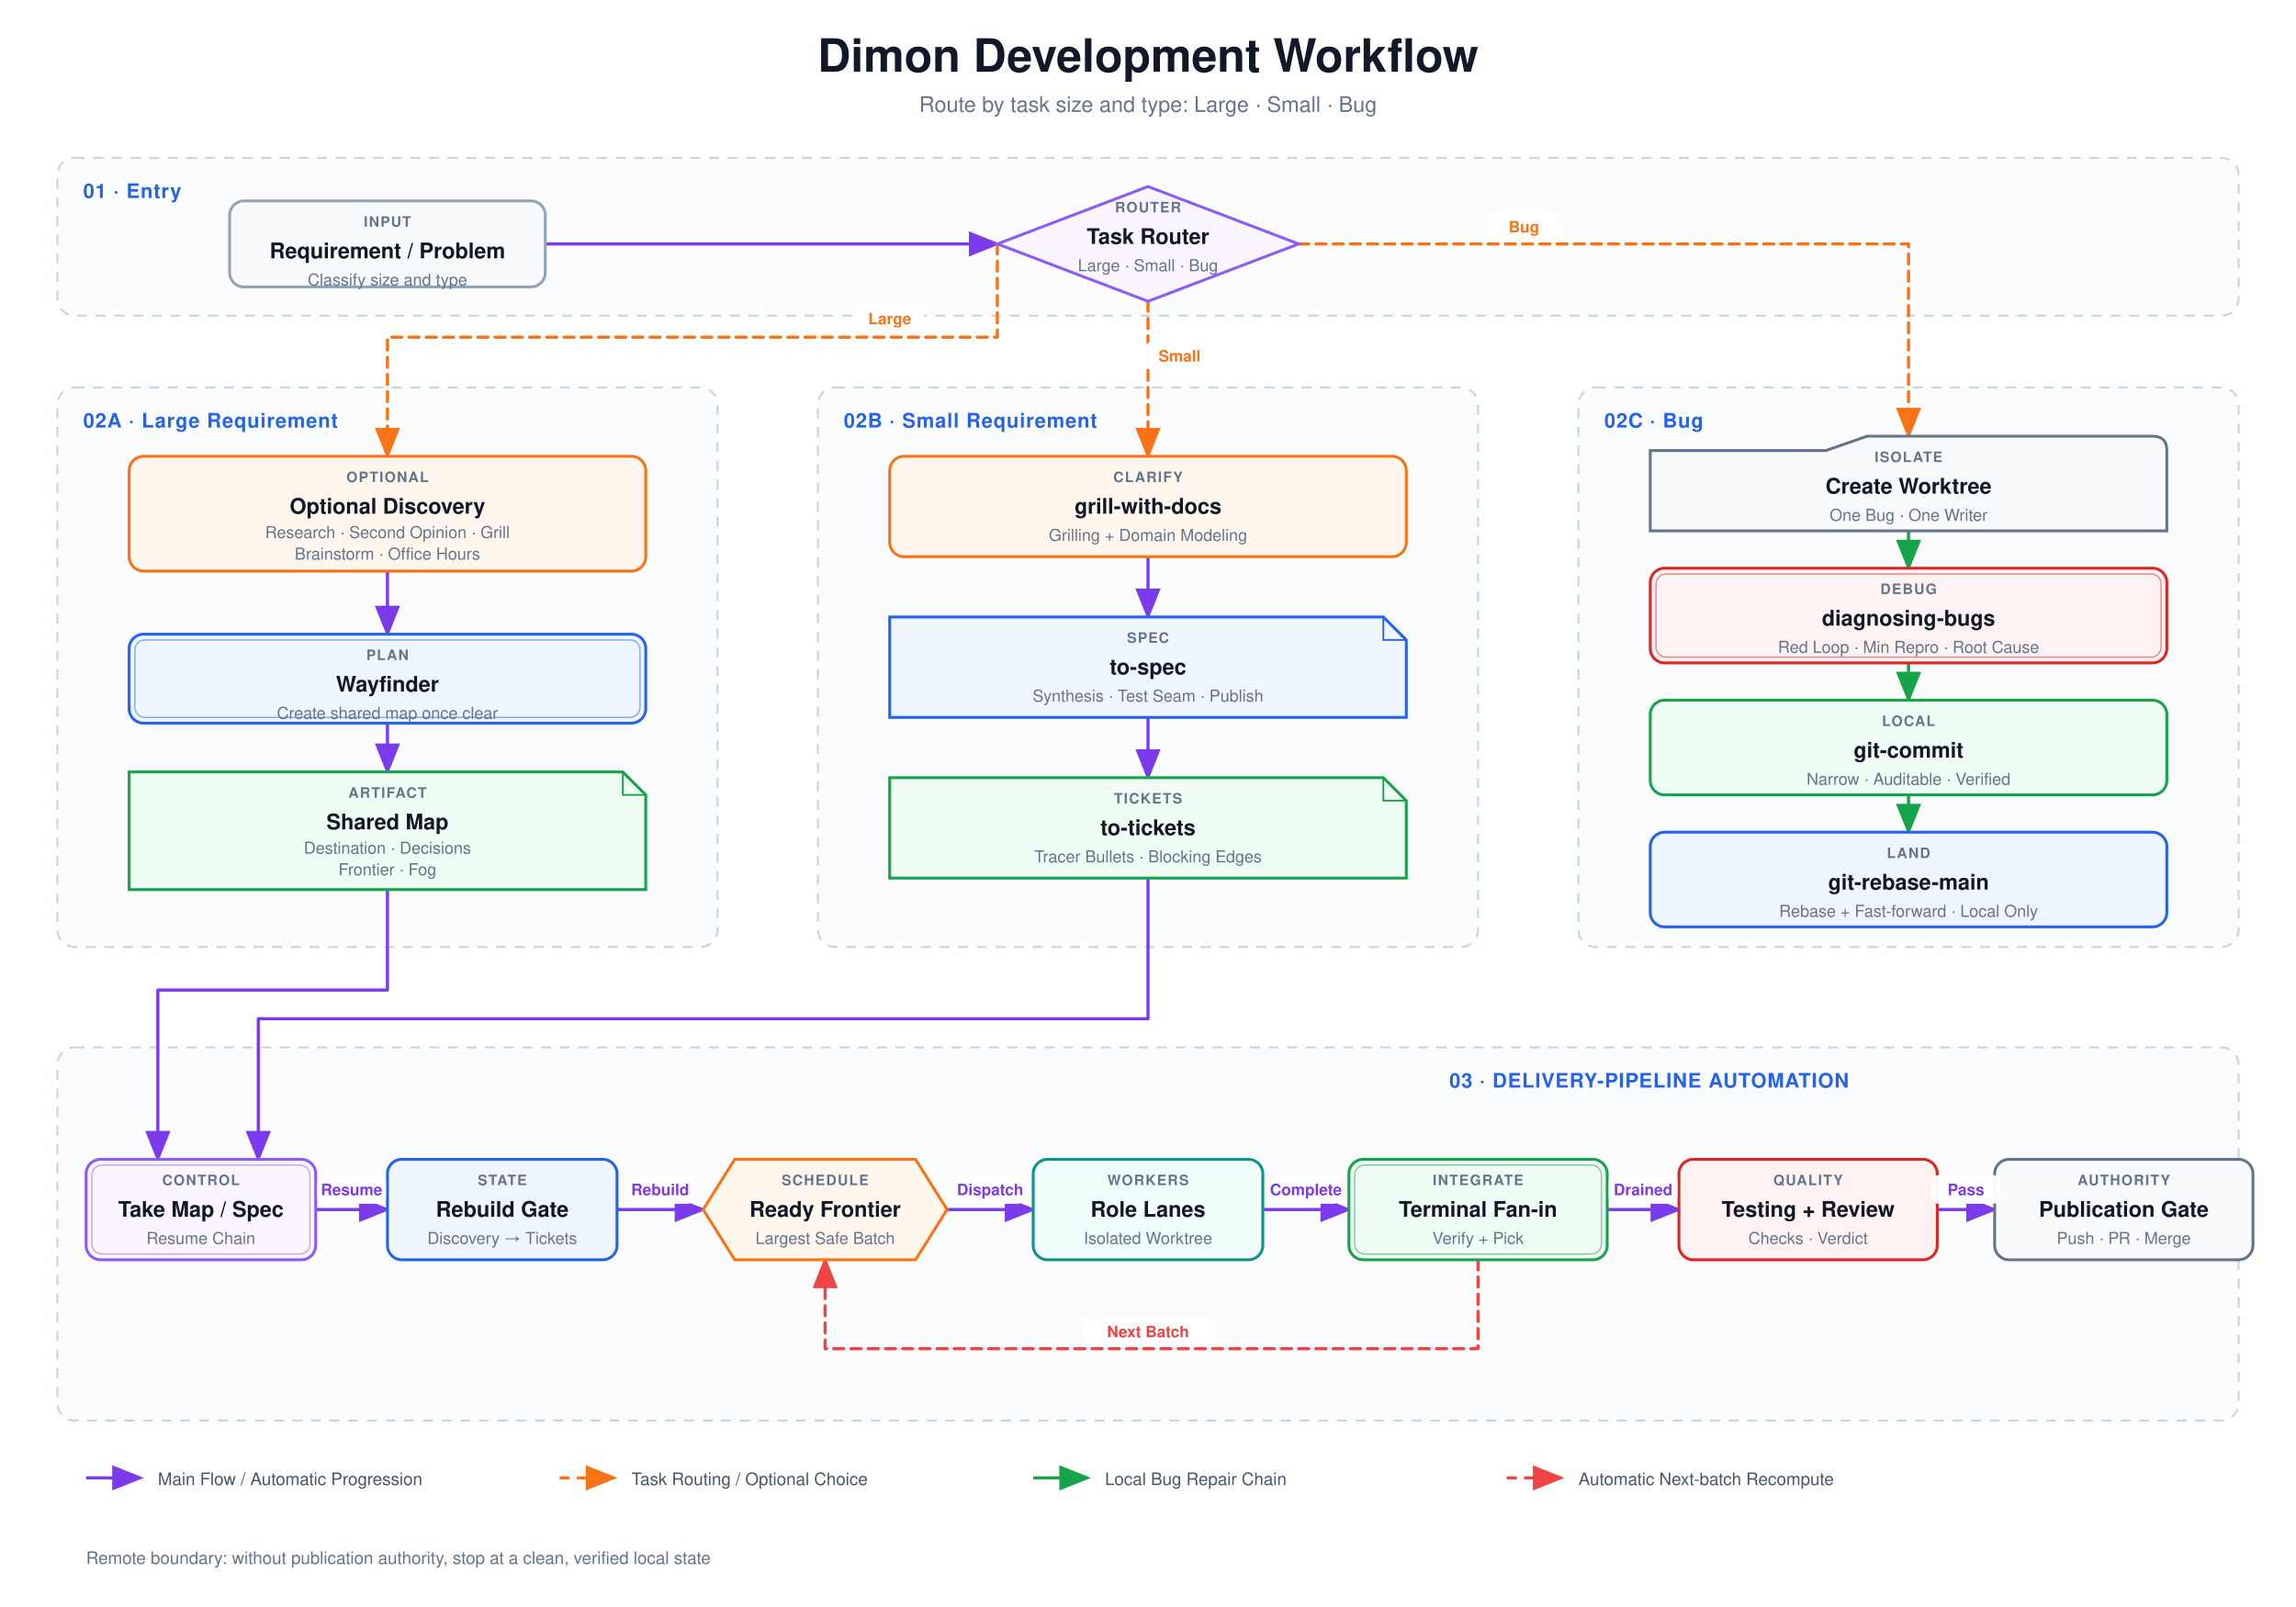
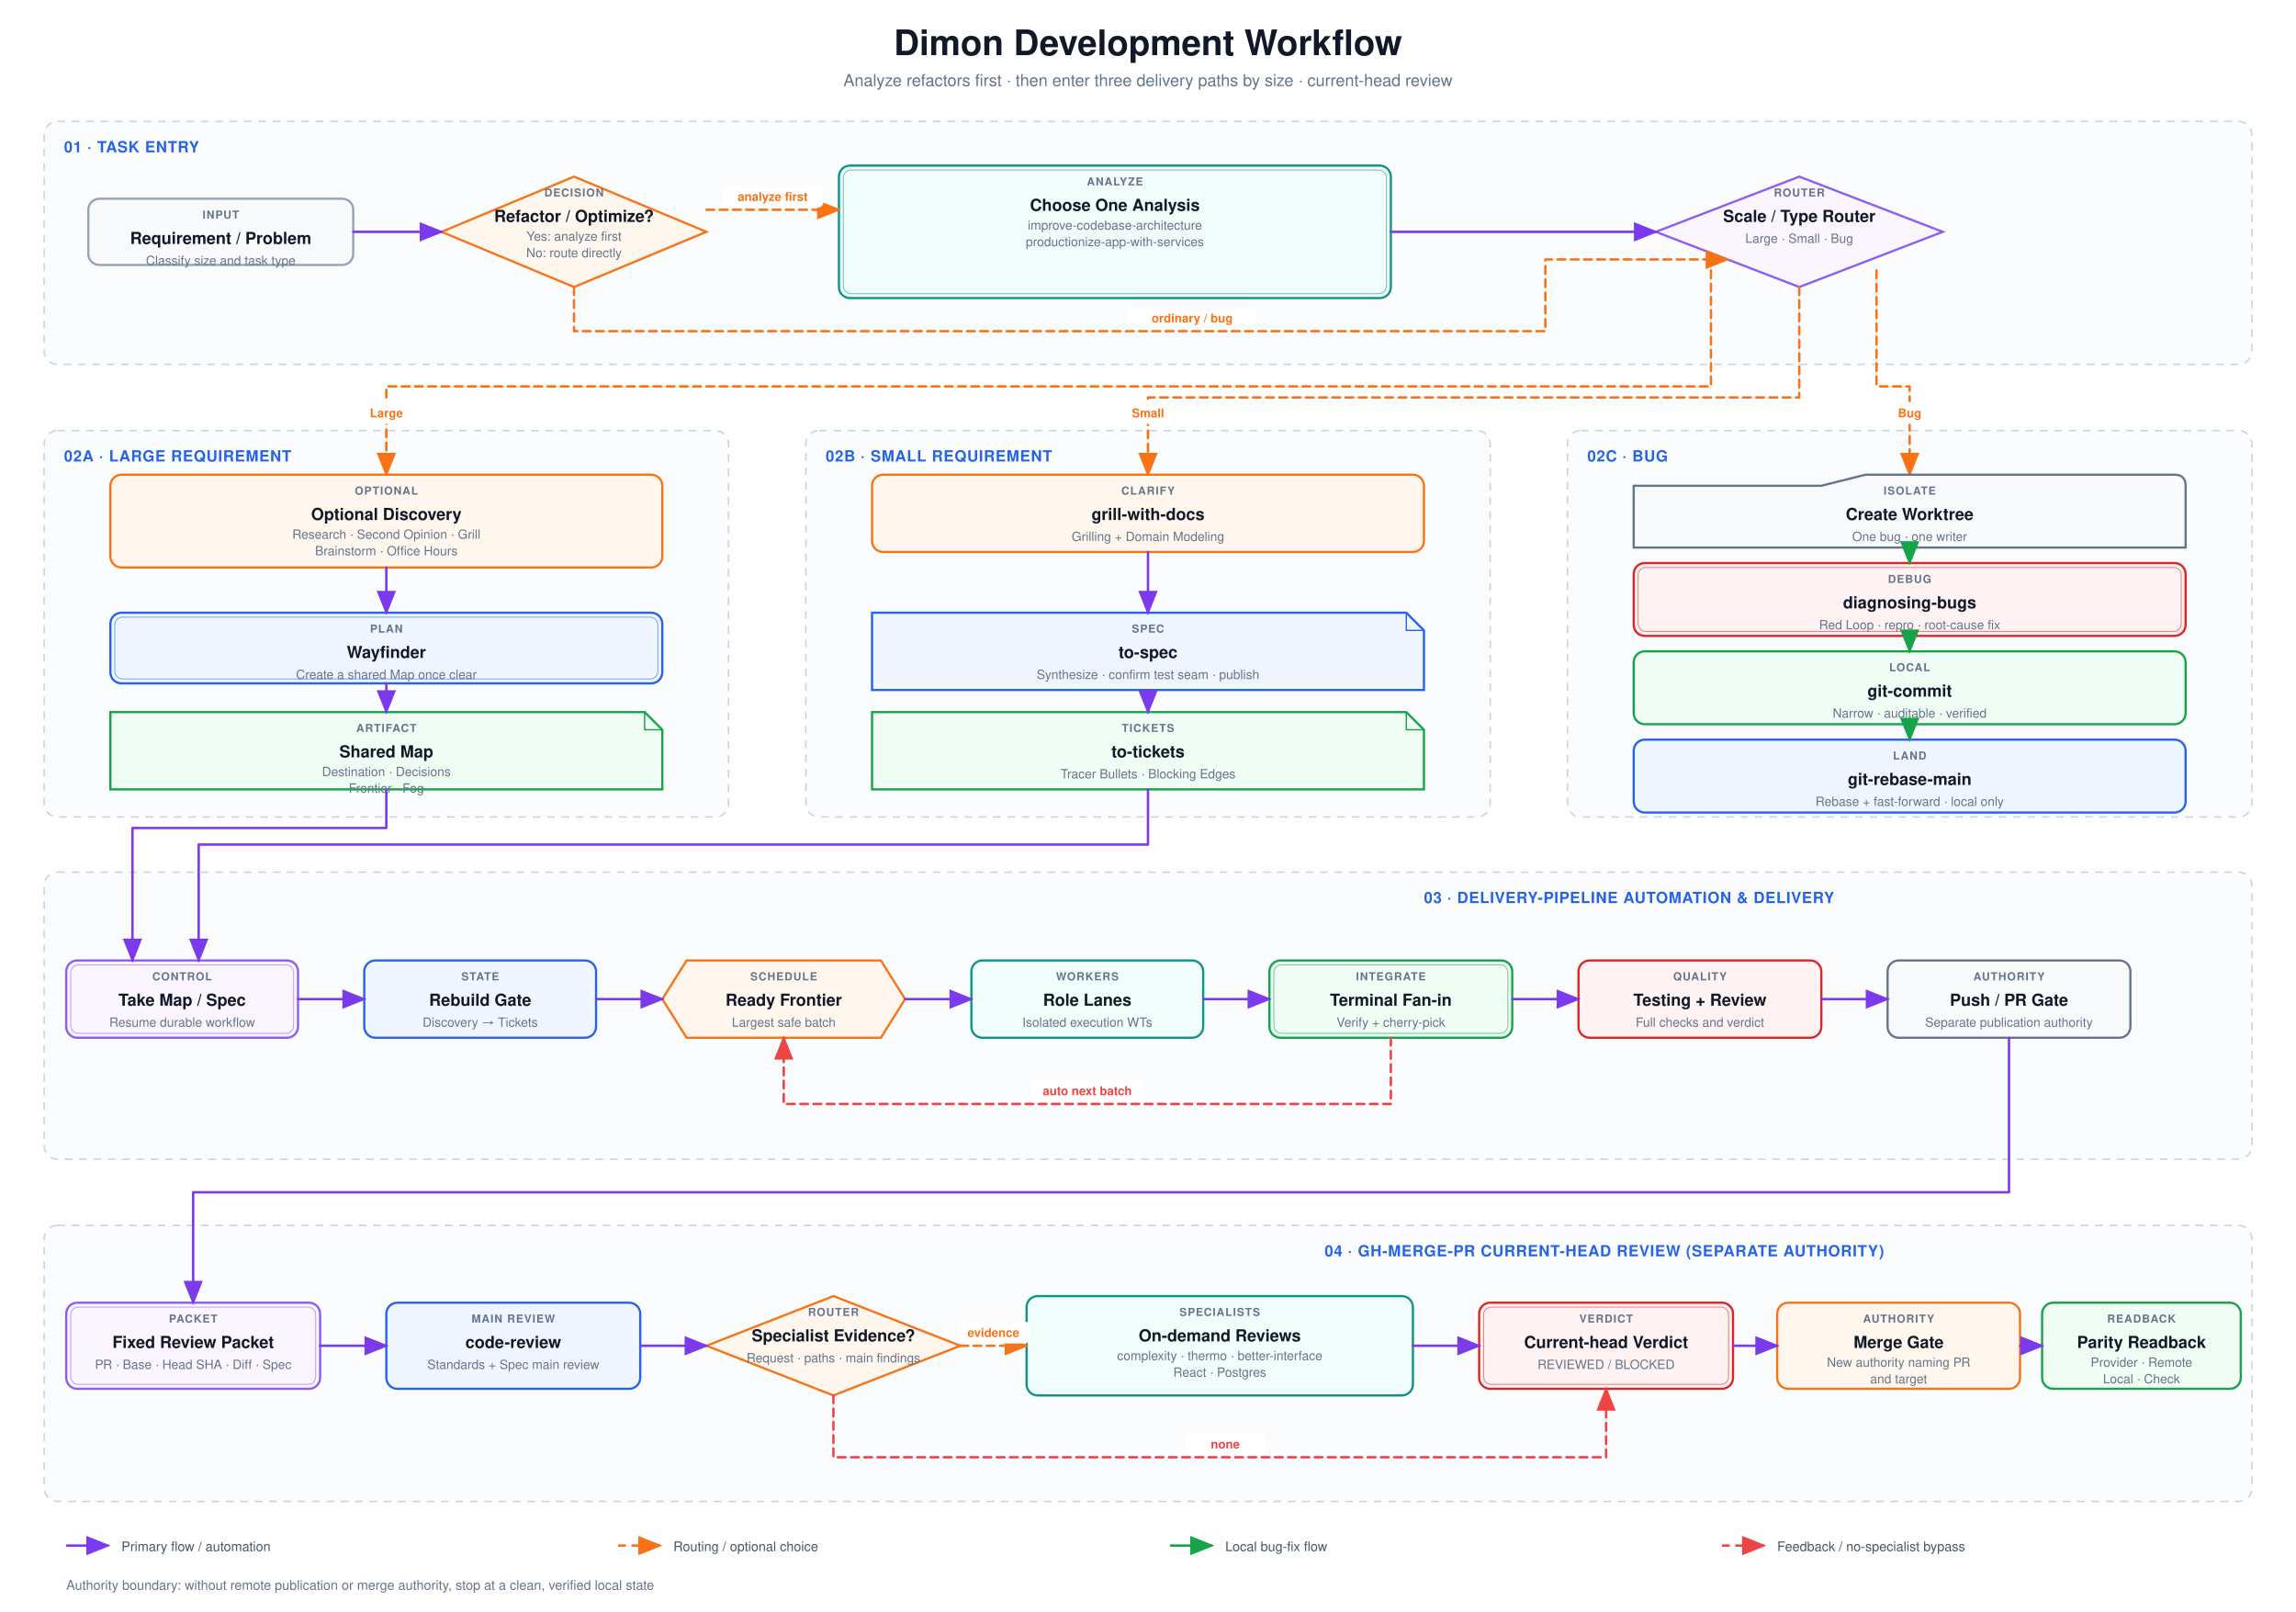
- <svg xmlns="http://www.w3.org/2000/svg" viewBox="0 0 1600 1120" width="1600" height="1120">
+ <svg xmlns="http://www.w3.org/2000/svg" viewBox="0 0 2080 1460" width="2080" height="1460">
  <style>
text { font-family: 'Helvetica Neue', Helvetica, Arial, 'PingFang SC', 'Microsoft YaHei', sans-serif; }
.title { fill:#111827; font-size:32px; font-weight:700; }
.subtitle { fill:#64748b; font-size:15px; }
.section { fill:#2563eb; font-size:14px; font-weight:700; letter-spacing:0.04em; }
.type { fill:#64748b; font-size:10px; font-weight:700; letter-spacing:0.08em; }
.node-title { fill:#111827; font-size:15px; font-weight:700; }
.node-sub { fill:#64748b; font-size:11.5px; }
.edge-label { font-size:11px; font-weight:600; }
.legend { fill:#475569; font-size:12px; }
.footer { fill:#64748b; font-size:12px; }
</style>
  <defs>
    <marker id="arrow-control" markerWidth="10" markerHeight="8" refX="9" refY="4" orient="auto">
      <polygon points="0 0, 10 4, 0 8" fill="#7c3aed" />
    </marker>
    <marker id="arrow-choice" markerWidth="10" markerHeight="8" refX="9" refY="4" orient="auto">
      <polygon points="0 0, 10 4, 0 8" fill="#f97316" />
    </marker>
    <marker id="arrow-bug" markerWidth="10" markerHeight="8" refX="9" refY="4" orient="auto">
      <polygon points="0 0, 10 4, 0 8" fill="#16a34a" />
    </marker>
    <marker id="arrow-feedback" markerWidth="10" markerHeight="8" refX="9" refY="4" orient="auto">
      <polygon points="0 0, 10 4, 0 8" fill="#ef4444" />
    </marker>
  </defs>
-   <rect data-graph-role="background" width="1600" height="1120" fill="#ffffff" />
-   <text x="800" y="50" text-anchor="middle" class="title">Dimon Development Workflow</text>
-   <text x="800" y="78" text-anchor="middle" class="subtitle">Route by task size and type: Large · Small · Bug</text>
-   <g data-graph-role="container">
-     <rect data-graph-role="container" x="40" y="110" width="1520" height="110" rx="12" fill="#f8fafc" fill-opacity="0.58" stroke="#cbd5e1" stroke-width="1.4" stroke-dasharray="7 6" />
-     <text x="58" y="138" class="section">01 · Entry</text>
-   </g>
-   <g data-graph-role="container">
-     <rect data-graph-role="container" x="40" y="270" width="460" height="390" rx="12" fill="#f8fafc" fill-opacity="0.58" stroke="#cbd5e1" stroke-width="1.4" stroke-dasharray="7 6" />
-     <text x="58" y="298" class="section">02A · Large Requirement</text>
-   </g>
-   <g data-graph-role="container">
-     <rect data-graph-role="container" x="570" y="270" width="460" height="390" rx="12" fill="#f8fafc" fill-opacity="0.58" stroke="#cbd5e1" stroke-width="1.4" stroke-dasharray="7 6" />
-     <text x="588" y="298" class="section">02B · Small Requirement</text>
-   </g>
-   <g data-graph-role="container">
-     <rect data-graph-role="container" x="1100" y="270" width="460" height="390" rx="12" fill="#f8fafc" fill-opacity="0.58" stroke="#cbd5e1" stroke-width="1.4" stroke-dasharray="7 6" />
-     <text x="1118" y="298" class="section">02C · Bug</text>
-   </g>
-   <g data-graph-role="container">
-     <rect data-graph-role="container" x="40" y="730" width="1520" height="260" rx="12" fill="#f8fafc" fill-opacity="0.58" stroke="#cbd5e1" stroke-width="1.4" stroke-dasharray="7 6" />
-     <text x="1010" y="758" class="section">03 · DELIVERY-PIPELINE AUTOMATION</text>
-   </g>
-   <path id="start" data-graph-role="edge" data-source="request" data-target="route" d="M380 170 H695" fill="none" stroke="#7c3aed" stroke-width="2.2" stroke-linejoin="round" stroke-linecap="round" marker-end="url(#arrow-control)" />
-   <path id="route-large" data-graph-role="edge" data-source="route" data-target="large-clarify" d="M695 170 V235 H270 V318" fill="none" stroke="#f97316" stroke-width="2.2" stroke-linejoin="round" stroke-linecap="round" marker-end="url(#arrow-choice)" stroke-dasharray="7 5" />
-   <path id="route-small" data-graph-role="edge" data-source="route" data-target="small-grill" d="M800 210 V318" fill="none" stroke="#f97316" stroke-width="2.2" stroke-linejoin="round" stroke-linecap="round" marker-end="url(#arrow-choice)" stroke-dasharray="7 5" />
-   <path id="route-bug" data-graph-role="edge" data-source="route" data-target="bug-worktree" d="M905 170 H1330 V304" fill="none" stroke="#f97316" stroke-width="2.2" stroke-linejoin="round" stroke-linecap="round" marker-end="url(#arrow-choice)" stroke-dasharray="7 5" />
-   <path id="large-wayfinder" data-graph-role="edge" data-source="large-clarify" data-target="wayfinder" d="M270 398 V442" fill="none" stroke="#7c3aed" stroke-width="2.2" stroke-linejoin="round" stroke-linecap="round" marker-end="url(#arrow-control)" />
-   <path id="wayfinder-map" data-graph-role="edge" data-source="wayfinder" data-target="shared-map" d="M270 504 V538" fill="none" stroke="#7c3aed" stroke-width="2.2" stroke-linejoin="round" stroke-linecap="round" marker-end="url(#arrow-control)" />
-   <path id="small-spec" data-graph-role="edge" data-source="small-grill" data-target="to-spec" d="M800 388 V430" fill="none" stroke="#7c3aed" stroke-width="2.2" stroke-linejoin="round" stroke-linecap="round" marker-end="url(#arrow-control)" />
-   <path id="small-tickets" data-graph-role="edge" data-source="to-spec" data-target="to-tickets" d="M800 500 V542" fill="none" stroke="#7c3aed" stroke-width="2.2" stroke-linejoin="round" stroke-linecap="round" marker-end="url(#arrow-control)" />
-   <path id="bug-diagnose" data-graph-role="edge" data-source="bug-worktree" data-target="diagnosing-bugs" d="M1330 370 V396" fill="none" stroke="#16a34a" stroke-width="2.2" stroke-linejoin="round" stroke-linecap="round" marker-end="url(#arrow-bug)" />
-   <path id="bug-commit" data-graph-role="edge" data-source="diagnosing-bugs" data-target="git-commit" d="M1330 462 V488" fill="none" stroke="#16a34a" stroke-width="2.2" stroke-linejoin="round" stroke-linecap="round" marker-end="url(#arrow-bug)" />
-   <path id="bug-rebase" data-graph-role="edge" data-source="git-commit" data-target="git-rebase-main" d="M1330 554 V580" fill="none" stroke="#16a34a" stroke-width="2.2" stroke-linejoin="round" stroke-linecap="round" marker-end="url(#arrow-bug)" />
-   <path id="map-pipeline" data-graph-role="edge" data-source="shared-map" data-target="dp-input" d="M270 620 V690 H110 V808" fill="none" stroke="#7c3aed" stroke-width="2.2" stroke-linejoin="round" stroke-linecap="round" marker-end="url(#arrow-control)" />
-   <path id="tickets-pipeline" data-graph-role="edge" data-source="to-tickets" data-target="dp-input" d="M800 612 V710 H180 V808" fill="none" stroke="#7c3aed" stroke-width="2.2" stroke-linejoin="round" stroke-linecap="round" marker-end="url(#arrow-control)" />
-   <path id="dp-gate" data-graph-role="edge" data-source="dp-input" data-target="gate" d="M220 843 H270" fill="none" stroke="#7c3aed" stroke-width="2.2" stroke-linejoin="round" stroke-linecap="round" marker-end="url(#arrow-control)" />
-   <path id="dp-frontier" data-graph-role="edge" data-source="gate" data-target="frontier" d="M430 843 H490" fill="none" stroke="#7c3aed" stroke-width="2.2" stroke-linejoin="round" stroke-linecap="round" marker-end="url(#arrow-control)" />
-   <path id="dp-lanes" data-graph-role="edge" data-source="frontier" data-target="lanes" d="M660 843 H720" fill="none" stroke="#7c3aed" stroke-width="2.2" stroke-linejoin="round" stroke-linecap="round" marker-end="url(#arrow-control)" />
-   <path id="dp-fanin" data-graph-role="edge" data-source="lanes" data-target="fanin" d="M880 843 H940" fill="none" stroke="#7c3aed" stroke-width="2.2" stroke-linejoin="round" stroke-linecap="round" marker-end="url(#arrow-control)" />
-   <path id="dp-quality" data-graph-role="edge" data-source="fanin" data-target="quality" d="M1120 843 H1170" fill="none" stroke="#7c3aed" stroke-width="2.2" stroke-linejoin="round" stroke-linecap="round" marker-end="url(#arrow-control)" />
-   <path id="dp-remote" data-graph-role="edge" data-source="quality" data-target="remote" d="M1350 843 H1390" fill="none" stroke="#7c3aed" stroke-width="2.2" stroke-linejoin="round" stroke-linecap="round" marker-end="url(#arrow-control)" />
-   <path id="dp-loop" data-graph-role="edge" data-source="fanin" data-target="frontier" d="M1030 878 V940 H575 V878" fill="none" stroke="#ef4444" stroke-width="2.2" stroke-linejoin="round" stroke-linecap="round" marker-end="url(#arrow-feedback)" stroke-dasharray="7 5" />
+   <rect data-graph-role="background" width="2080" height="1460" fill="#ffffff" />
+   <text x="1040" y="50" text-anchor="middle" class="title">Dimon Development Workflow</text>
+   <text x="1040" y="78" text-anchor="middle" class="subtitle">Analyze refactors first · then enter three delivery paths by size · current-head review</text>
+   <g data-graph-role="container">
+     <rect data-graph-role="container" x="40" y="110" width="2000" height="220" rx="12" fill="#f8fafc" fill-opacity="0.58" stroke="#cbd5e1" stroke-width="1.4" stroke-dasharray="7 6" />
+     <text x="58" y="138" class="section">01 · TASK ENTRY</text>
+   </g>
+   <g data-graph-role="container">
+     <rect data-graph-role="container" x="40" y="390" width="620" height="350" rx="12" fill="#f8fafc" fill-opacity="0.58" stroke="#cbd5e1" stroke-width="1.4" stroke-dasharray="7 6" />
+     <text x="58" y="418" class="section">02A · LARGE REQUIREMENT</text>
+   </g>
+   <g data-graph-role="container">
+     <rect data-graph-role="container" x="730" y="390" width="620" height="350" rx="12" fill="#f8fafc" fill-opacity="0.58" stroke="#cbd5e1" stroke-width="1.4" stroke-dasharray="7 6" />
+     <text x="748" y="418" class="section">02B · SMALL REQUIREMENT</text>
+   </g>
+   <g data-graph-role="container">
+     <rect data-graph-role="container" x="1420" y="390" width="620" height="350" rx="12" fill="#f8fafc" fill-opacity="0.58" stroke="#cbd5e1" stroke-width="1.4" stroke-dasharray="7 6" />
+     <text x="1438" y="418" class="section">02C · BUG</text>
+   </g>
+   <g data-graph-role="container">
+     <rect data-graph-role="container" x="40" y="790" width="2000" height="260" rx="12" fill="#f8fafc" fill-opacity="0.58" stroke="#cbd5e1" stroke-width="1.4" stroke-dasharray="7 6" />
+     <text x="1290" y="818" class="section">03 · DELIVERY-PIPELINE AUTOMATION &amp; DELIVERY</text>
+   </g>
+   <g data-graph-role="container">
+     <rect data-graph-role="container" x="40" y="1110" width="2000" height="250" rx="12" fill="#f8fafc" fill-opacity="0.58" stroke="#cbd5e1" stroke-width="1.4" stroke-dasharray="7 6" />
+     <text x="1200" y="1138" class="section">04 · GH-MERGE-PR CURRENT-HEAD REVIEW (SEPARATE AUTHORITY)</text>
+   </g>
  <g data-graph-role="node" data-node-id="request">
-     <rect x="160" y="140" width="220" height="60" rx="10" fill="#f8fafc" stroke="#94a3b8" stroke-width="2" />
-     <text x="270.0" y="158" text-anchor="middle" class="type">INPUT</text>
-     <text x="270.0" y="180" text-anchor="middle" class="node-title">Requirement / Problem</text>
-     <text x="270.0" y="199" text-anchor="middle" class="node-sub">Classify size and type</text>
+     <rect x="80" y="180" width="240" height="60" rx="10" fill="#f8fafc" stroke="#94a3b8" stroke-width="2" />
+     <text x="200.0" y="198" text-anchor="middle" class="type">INPUT</text>
+     <text x="200.0" y="221" text-anchor="middle" class="node-title">Requirement / Problem</text>
+     <text x="200.0" y="240" text-anchor="middle" class="node-sub">Classify size and task type</text>
+   </g>
+   <g data-graph-role="node" data-node-id="kind">
+     <polygon points="520.0,160 640,210.0 520.0,260 400,210.0" fill="#fff7ed" stroke="#f97316" stroke-width="2" />
+     <text x="520.0" y="178" text-anchor="middle" class="type">DECISION</text>
+     <text x="520.0" y="201" text-anchor="middle" class="node-title">Refactor / Optimize?</text>
+     <text x="520.0" y="218" text-anchor="middle" class="node-sub">Yes: analyze first</text>
+     <text x="520.0" y="233" text-anchor="middle" class="node-sub">No: route directly</text>
+   </g>
+   <g data-graph-role="node" data-node-id="analysis">
+     <rect x="760" y="150" width="500" height="120" rx="10" fill="#f0fdfa" stroke="#0d9488" stroke-width="2" />
+     <rect x="764" y="154" width="492" height="112" rx="7" fill="none" stroke="#0d9488" stroke-width="0.9" opacity="0.55" />
+     <text x="1010.0" y="168" text-anchor="middle" class="type">ANALYZE</text>
+     <text x="1010.0" y="191" text-anchor="middle" class="node-title">Choose One Analysis</text>
+     <text x="1010.0" y="208" text-anchor="middle" class="node-sub">improve-codebase-architecture</text>
+     <text x="1010.0" y="223" text-anchor="middle" class="node-sub">productionize-app-with-services</text>
  </g>
  <g data-graph-role="node" data-node-id="route">
-     <polygon points="800.0,130 905,170.0 800.0,210 695,170.0" fill="#faf5ff" stroke="#8b5cf6" stroke-width="2" />
-     <text x="800.0" y="148" text-anchor="middle" class="type">ROUTER</text>
-     <text x="800.0" y="170" text-anchor="middle" class="node-title">Task Router</text>
-     <text x="800.0" y="189" text-anchor="middle" class="node-sub">Large · Small · Bug</text>
+     <polygon points="1630.0,160 1760,210.0 1630.0,260 1500,210.0" fill="#faf5ff" stroke="#8b5cf6" stroke-width="2" />
+     <text x="1630.0" y="178" text-anchor="middle" class="type">ROUTER</text>
+     <text x="1630.0" y="201" text-anchor="middle" class="node-title">Scale / Type Router</text>
+     <text x="1630.0" y="220" text-anchor="middle" class="node-sub">Large · Small · Bug</text>
+   </g>
+   <path id="start" data-graph-role="edge" data-source="request" data-target="kind" d="M320 210 H400" fill="none" stroke="#7c3aed" stroke-width="2.2" stroke-linejoin="round" stroke-linecap="round" marker-end="url(#arrow-control)" />
+   <path id="kind-analysis" data-graph-role="edge" data-source="kind" data-target="analysis" d="M640 190 H760" fill="none" stroke="#f97316" stroke-width="2.2" stroke-linejoin="round" stroke-linecap="round" marker-end="url(#arrow-choice)" stroke-dasharray="7 5" />
+   <path id="analysis-route" data-graph-role="edge" data-source="analysis" data-target="route" d="M1260 210 H1500" fill="none" stroke="#7c3aed" stroke-width="2.2" stroke-linejoin="round" stroke-linecap="round" marker-end="url(#arrow-control)" />
+   <path id="kind-direct" data-graph-role="edge" data-source="kind" data-target="route" d="M520 260 V300 H1400 V235 H1565" fill="none" stroke="#f97316" stroke-width="2.2" stroke-linejoin="round" stroke-linecap="round" marker-end="url(#arrow-choice)" stroke-dasharray="7 5" />
+   <g data-graph-role="label">
+     <rect x="654.0" y="168" width="92" height="20" rx="5" fill="#ffffff" opacity="0.96" />
+     <text x="700" y="182" text-anchor="middle" class="edge-label" fill="#f97316">analyze first</text>
+   </g>
+   <g data-graph-role="label">
+     <rect x="1021.0" y="278" width="118" height="20" rx="5" fill="#ffffff" opacity="0.96" />
+     <text x="1080" y="292" text-anchor="middle" class="edge-label" fill="#f97316">ordinary / bug</text>
+   </g>
+   <path id="route-0" data-graph-role="edge" data-source="route" data-target="large-clarify" d="M1550 245 V350 H350 V430" fill="none" stroke="#f97316" stroke-width="2.2" stroke-linejoin="round" stroke-linecap="round" marker-end="url(#arrow-choice)" stroke-dasharray="7 5" />
+   <g data-graph-role="label">
+     <rect x="316.0" y="364" width="68" height="20" rx="5" fill="#ffffff" opacity="0.96" />
+     <text x="350" y="378" text-anchor="middle" class="edge-label" fill="#f97316">Large</text>
+   </g>
+   <path id="route-1" data-graph-role="edge" data-source="route" data-target="small-grill" d="M1630 260 V360 H1040 V430" fill="none" stroke="#f97316" stroke-width="2.2" stroke-linejoin="round" stroke-linecap="round" marker-end="url(#arrow-choice)" stroke-dasharray="7 5" />
+   <g data-graph-role="label">
+     <rect x="1006.0" y="364" width="68" height="20" rx="5" fill="#ffffff" opacity="0.96" />
+     <text x="1040" y="378" text-anchor="middle" class="edge-label" fill="#f97316">Small</text>
+   </g>
+   <path id="route-2" data-graph-role="edge" data-source="route" data-target="bug-worktree" d="M1700 245 V350 H1730 V430" fill="none" stroke="#f97316" stroke-width="2.2" stroke-linejoin="round" stroke-linecap="round" marker-end="url(#arrow-choice)" stroke-dasharray="7 5" />
+   <g data-graph-role="label">
+     <rect x="1696.0" y="364" width="68" height="20" rx="5" fill="#ffffff" opacity="0.96" />
+     <text x="1730" y="378" text-anchor="middle" class="edge-label" fill="#f97316">Bug</text>
  </g>
  <g data-graph-role="node" data-node-id="large-clarify">
-     <rect x="90" y="318" width="360" height="80" rx="10" fill="#fff7ed" stroke="#f97316" stroke-width="2" />
-     <text x="270.0" y="336" text-anchor="middle" class="type">OPTIONAL</text>
-     <text x="270.0" y="358" text-anchor="middle" class="node-title">Optional Discovery</text>
-     <text x="270.0" y="375" text-anchor="middle" class="node-sub">Research · Second Opinion · Grill</text>
-     <text x="270.0" y="390" text-anchor="middle" class="node-sub">Brainstorm · Office Hours</text>
-   </g>
-   <g data-graph-role="node" data-node-id="wayfinder">
-     <rect x="90" y="442" width="360" height="62" rx="10" fill="#eff6ff" stroke="#2563eb" stroke-width="2" />
-     <rect x="94" y="446" width="352" height="54" rx="7" fill="none" stroke="#2563eb" stroke-width="0.9" opacity="0.55" />
-     <text x="270.0" y="460" text-anchor="middle" class="type">PLAN</text>
-     <text x="270.0" y="482" text-anchor="middle" class="node-title">Wayfinder</text>
-     <text x="270.0" y="501" text-anchor="middle" class="node-sub">Create shared map once clear</text>
-   </g>
-   <g data-graph-role="node" data-node-id="shared-map">
-     <path d="M90,538 H434 L450,554 V620 H90 Z" fill="#f0fdf4" stroke="#16a34a" stroke-width="2" />
-     <path d="M434,538 V554 H450" fill="none" stroke="#16a34a" stroke-width="1.2" />
-     <text x="270.0" y="556" text-anchor="middle" class="type">ARTIFACT</text>
-     <text x="270.0" y="578" text-anchor="middle" class="node-title">Shared Map</text>
-     <text x="270.0" y="595" text-anchor="middle" class="node-sub">Destination · Decisions</text>
-     <text x="270.0" y="610" text-anchor="middle" class="node-sub">Frontier · Fog</text>
-   </g>
+     <rect x="100" y="430" width="500" height="84" rx="10" fill="#fff7ed" stroke="#f97316" stroke-width="2" />
+     <text x="350.0" y="448" text-anchor="middle" class="type">OPTIONAL</text>
+     <text x="350.0" y="471" text-anchor="middle" class="node-title">Optional Discovery</text>
+     <text x="350.0" y="488" text-anchor="middle" class="node-sub">Research · Second Opinion · Grill</text>
+     <text x="350.0" y="503" text-anchor="middle" class="node-sub">Brainstorm · Office Hours</text>
+   </g>
+   <g data-graph-role="node" data-node-id="large-wayfinder">
+     <rect x="100" y="555" width="500" height="64" rx="10" fill="#eff6ff" stroke="#2563eb" stroke-width="2" />
+     <rect x="104" y="559" width="492" height="56" rx="7" fill="none" stroke="#2563eb" stroke-width="0.9" opacity="0.55" />
+     <text x="350.0" y="573" text-anchor="middle" class="type">PLAN</text>
+     <text x="350.0" y="596" text-anchor="middle" class="node-title">Wayfinder</text>
+     <text x="350.0" y="615" text-anchor="middle" class="node-sub">Create a shared Map once clear</text>
+   </g>
+   <g data-graph-role="node" data-node-id="large-map">
+     <path d="M100,645 H584 L600,661 V715 H100 Z" fill="#f0fdf4" stroke="#16a34a" stroke-width="2" />
+     <path d="M584,645 V661 H600" fill="none" stroke="#16a34a" stroke-width="1.2" />
+     <text x="350.0" y="663" text-anchor="middle" class="type">ARTIFACT</text>
+     <text x="350.0" y="686" text-anchor="middle" class="node-title">Shared Map</text>
+     <text x="350.0" y="703" text-anchor="middle" class="node-sub">Destination · Decisions</text>
+     <text x="350.0" y="718" text-anchor="middle" class="node-sub">Frontier · Fog</text>
+   </g>
+   <path id="large-plan" data-graph-role="edge" data-source="large-clarify" data-target="large-wayfinder" d="M350 514 V555" fill="none" stroke="#7c3aed" stroke-width="2.2" stroke-linejoin="round" stroke-linecap="round" marker-end="url(#arrow-control)" />
+   <path id="large-map-edge" data-graph-role="edge" data-source="large-wayfinder" data-target="large-map" d="M350 619 V645" fill="none" stroke="#7c3aed" stroke-width="2.2" stroke-linejoin="round" stroke-linecap="round" marker-end="url(#arrow-control)" />
  <g data-graph-role="node" data-node-id="small-grill">
-     <rect x="620" y="318" width="360" height="70" rx="10" fill="#fff7ed" stroke="#f97316" stroke-width="2" />
-     <text x="800.0" y="336" text-anchor="middle" class="type">CLARIFY</text>
-     <text x="800.0" y="358" text-anchor="middle" class="node-title">grill-with-docs</text>
-     <text x="800.0" y="377" text-anchor="middle" class="node-sub">Grilling + Domain Modeling</text>
+     <rect x="790" y="430" width="500" height="70" rx="10" fill="#fff7ed" stroke="#f97316" stroke-width="2" />
+     <text x="1040.0" y="448" text-anchor="middle" class="type">CLARIFY</text>
+     <text x="1040.0" y="471" text-anchor="middle" class="node-title">grill-with-docs</text>
+     <text x="1040.0" y="490" text-anchor="middle" class="node-sub">Grilling + Domain Modeling</text>
  </g>
  <g data-graph-role="node" data-node-id="to-spec">
-     <path d="M620,430 H964 L980,446 V500 H620 Z" fill="#eff6ff" stroke="#2563eb" stroke-width="2" />
-     <path d="M964,430 V446 H980" fill="none" stroke="#2563eb" stroke-width="1.2" />
-     <text x="800.0" y="448" text-anchor="middle" class="type">SPEC</text>
-     <text x="800.0" y="470" text-anchor="middle" class="node-title">to-spec</text>
-     <text x="800.0" y="489" text-anchor="middle" class="node-sub">Synthesis · Test Seam · Publish</text>
+     <path d="M790,555 H1274 L1290,571 V625 H790 Z" fill="#eff6ff" stroke="#2563eb" stroke-width="2" />
+     <path d="M1274,555 V571 H1290" fill="none" stroke="#2563eb" stroke-width="1.2" />
+     <text x="1040.0" y="573" text-anchor="middle" class="type">SPEC</text>
+     <text x="1040.0" y="596" text-anchor="middle" class="node-title">to-spec</text>
+     <text x="1040.0" y="615" text-anchor="middle" class="node-sub">Synthesize · confirm test seam · publish</text>
  </g>
  <g data-graph-role="node" data-node-id="to-tickets">
-     <path d="M620,542 H964 L980,558 V612 H620 Z" fill="#f0fdf4" stroke="#16a34a" stroke-width="2" />
-     <path d="M964,542 V558 H980" fill="none" stroke="#16a34a" stroke-width="1.2" />
-     <text x="800.0" y="560" text-anchor="middle" class="type">TICKETS</text>
-     <text x="800.0" y="582" text-anchor="middle" class="node-title">to-tickets</text>
-     <text x="800.0" y="601" text-anchor="middle" class="node-sub">Tracer Bullets · Blocking Edges</text>
-   </g>
+     <path d="M790,645 H1274 L1290,661 V715 H790 Z" fill="#f0fdf4" stroke="#16a34a" stroke-width="2" />
+     <path d="M1274,645 V661 H1290" fill="none" stroke="#16a34a" stroke-width="1.2" />
+     <text x="1040.0" y="663" text-anchor="middle" class="type">TICKETS</text>
+     <text x="1040.0" y="686" text-anchor="middle" class="node-title">to-tickets</text>
+     <text x="1040.0" y="705" text-anchor="middle" class="node-sub">Tracer Bullets · Blocking Edges</text>
+   </g>
+   <path id="small-spec" data-graph-role="edge" data-source="small-grill" data-target="to-spec" d="M1040 500 V555" fill="none" stroke="#7c3aed" stroke-width="2.2" stroke-linejoin="round" stroke-linecap="round" marker-end="url(#arrow-control)" />
+   <path id="small-tickets" data-graph-role="edge" data-source="to-spec" data-target="to-tickets" d="M1040 625 V645" fill="none" stroke="#7c3aed" stroke-width="2.2" stroke-linejoin="round" stroke-linecap="round" marker-end="url(#arrow-control)" />
  <g data-graph-role="node" data-node-id="bug-worktree">
-     <path d="M1150,314 H1272.4 L1301.2,304 H1500 Q1510,304 1510,314 V370 H1150 Z" fill="#f8fafc" stroke="#64748b" stroke-width="2" />
-     <text x="1330.0" y="322" text-anchor="middle" class="type">ISOLATE</text>
-     <text x="1330.0" y="344" text-anchor="middle" class="node-title">Create Worktree</text>
-     <text x="1330.0" y="363" text-anchor="middle" class="node-sub">One Bug · One Writer</text>
+     <path d="M1480,440 H1650.0 L1690.0,430 H1970 Q1980,430 1980,440 V496 H1480 Z" fill="#f8fafc" stroke="#64748b" stroke-width="2" />
+     <text x="1730.0" y="448" text-anchor="middle" class="type">ISOLATE</text>
+     <text x="1730.0" y="471" text-anchor="middle" class="node-title">Create Worktree</text>
+     <text x="1730.0" y="490" text-anchor="middle" class="node-sub">One bug · one writer</text>
  </g>
  <g data-graph-role="node" data-node-id="diagnosing-bugs">
-     <rect x="1150" y="396" width="360" height="66" rx="10" fill="#fef2f2" stroke="#dc2626" stroke-width="2" />
-     <rect x="1154" y="400" width="352" height="58" rx="7" fill="none" stroke="#dc2626" stroke-width="0.9" opacity="0.55" />
-     <text x="1330.0" y="414" text-anchor="middle" class="type">DEBUG</text>
-     <text x="1330.0" y="436" text-anchor="middle" class="node-title">diagnosing-bugs</text>
-     <text x="1330.0" y="455" text-anchor="middle" class="node-sub">Red Loop · Min Repro · Root Cause</text>
+     <rect x="1480" y="510" width="500" height="66" rx="10" fill="#fef2f2" stroke="#dc2626" stroke-width="2" />
+     <rect x="1484" y="514" width="492" height="58" rx="7" fill="none" stroke="#dc2626" stroke-width="0.9" opacity="0.55" />
+     <text x="1730.0" y="528" text-anchor="middle" class="type">DEBUG</text>
+     <text x="1730.0" y="551" text-anchor="middle" class="node-title">diagnosing-bugs</text>
+     <text x="1730.0" y="570" text-anchor="middle" class="node-sub">Red Loop · repro · root-cause fix</text>
  </g>
  <g data-graph-role="node" data-node-id="git-commit">
-     <rect x="1150" y="488" width="360" height="66" rx="10" fill="#f0fdf4" stroke="#16a34a" stroke-width="2" />
-     <text x="1330.0" y="506" text-anchor="middle" class="type">LOCAL</text>
-     <text x="1330.0" y="528" text-anchor="middle" class="node-title">git-commit</text>
-     <text x="1330.0" y="547" text-anchor="middle" class="node-sub">Narrow · Auditable · Verified</text>
+     <rect x="1480" y="590" width="500" height="66" rx="10" fill="#f0fdf4" stroke="#16a34a" stroke-width="2" />
+     <text x="1730.0" y="608" text-anchor="middle" class="type">LOCAL</text>
+     <text x="1730.0" y="631" text-anchor="middle" class="node-title">git-commit</text>
+     <text x="1730.0" y="650" text-anchor="middle" class="node-sub">Narrow · auditable · verified</text>
  </g>
  <g data-graph-role="node" data-node-id="git-rebase-main">
-     <rect x="1150" y="580" width="360" height="66" rx="10" fill="#eff6ff" stroke="#2563eb" stroke-width="2" />
-     <text x="1330.0" y="598" text-anchor="middle" class="type">LAND</text>
-     <text x="1330.0" y="620" text-anchor="middle" class="node-title">git-rebase-main</text>
-     <text x="1330.0" y="639" text-anchor="middle" class="node-sub">Rebase + Fast-forward · Local Only</text>
-   </g>
+     <rect x="1480" y="670" width="500" height="66" rx="10" fill="#eff6ff" stroke="#2563eb" stroke-width="2" />
+     <text x="1730.0" y="688" text-anchor="middle" class="type">LAND</text>
+     <text x="1730.0" y="711" text-anchor="middle" class="node-title">git-rebase-main</text>
+     <text x="1730.0" y="730" text-anchor="middle" class="node-sub">Rebase + fast-forward · local only</text>
+   </g>
+   <path id="bug-diagnose" data-graph-role="edge" data-source="bug-worktree" data-target="diagnosing-bugs" d="M1730 496 V510" fill="none" stroke="#16a34a" stroke-width="2.2" stroke-linejoin="round" stroke-linecap="round" marker-end="url(#arrow-bug)" />
+   <path id="bug-commit" data-graph-role="edge" data-source="diagnosing-bugs" data-target="git-commit" d="M1730 576 V590" fill="none" stroke="#16a34a" stroke-width="2.2" stroke-linejoin="round" stroke-linecap="round" marker-end="url(#arrow-bug)" />
+   <path id="bug-rebase" data-graph-role="edge" data-source="git-commit" data-target="git-rebase-main" d="M1730 656 V670" fill="none" stroke="#16a34a" stroke-width="2.2" stroke-linejoin="round" stroke-linecap="round" marker-end="url(#arrow-bug)" />
  <g data-graph-role="node" data-node-id="dp-input">
-     <rect x="60" y="808" width="160" height="70" rx="10" fill="#faf5ff" stroke="#8b5cf6" stroke-width="2" />
-     <rect x="64" y="812" width="152" height="62" rx="7" fill="none" stroke="#8b5cf6" stroke-width="0.9" opacity="0.55" />
-     <text x="140.0" y="826" text-anchor="middle" class="type">CONTROL</text>
-     <text x="140.0" y="848" text-anchor="middle" class="node-title">Take Map / Spec</text>
-     <text x="140.0" y="867" text-anchor="middle" class="node-sub">Resume Chain</text>
+     <rect x="60" y="870" width="210" height="70" rx="10" fill="#faf5ff" stroke="#8b5cf6" stroke-width="2" />
+     <rect x="64" y="874" width="202" height="62" rx="7" fill="none" stroke="#8b5cf6" stroke-width="0.9" opacity="0.55" />
+     <text x="165.0" y="888" text-anchor="middle" class="type">CONTROL</text>
+     <text x="165.0" y="911" text-anchor="middle" class="node-title">Take Map / Spec</text>
+     <text x="165.0" y="930" text-anchor="middle" class="node-sub">Resume durable workflow</text>
  </g>
  <g data-graph-role="node" data-node-id="gate">
-     <rect x="270" y="808" width="160" height="70" rx="10" fill="#eff6ff" stroke="#2563eb" stroke-width="2" />
-     <text x="350.0" y="826" text-anchor="middle" class="type">STATE</text>
-     <text x="350.0" y="848" text-anchor="middle" class="node-title">Rebuild Gate</text>
-     <text x="350.0" y="867" text-anchor="middle" class="node-sub">Discovery → Tickets</text>
+     <rect x="330" y="870" width="210" height="70" rx="10" fill="#eff6ff" stroke="#2563eb" stroke-width="2" />
+     <text x="435.0" y="888" text-anchor="middle" class="type">STATE</text>
+     <text x="435.0" y="911" text-anchor="middle" class="node-title">Rebuild Gate</text>
+     <text x="435.0" y="930" text-anchor="middle" class="node-sub">Discovery → Tickets</text>
  </g>
  <g data-graph-role="node" data-node-id="frontier">
-     <polygon points="512,808 638,808 660,843.0 638,878 512,878 490,843.0" fill="#fff7ed" stroke="#f97316" stroke-width="2" />
-     <text x="575.0" y="826" text-anchor="middle" class="type">SCHEDULE</text>
-     <text x="575.0" y="848" text-anchor="middle" class="node-title">Ready Frontier</text>
-     <text x="575.0" y="867" text-anchor="middle" class="node-sub">Largest Safe Batch</text>
+     <polygon points="622,870 798,870 820,905.0 798,940 622,940 600,905.0" fill="#fff7ed" stroke="#f97316" stroke-width="2" />
+     <text x="710.0" y="888" text-anchor="middle" class="type">SCHEDULE</text>
+     <text x="710.0" y="911" text-anchor="middle" class="node-title">Ready Frontier</text>
+     <text x="710.0" y="930" text-anchor="middle" class="node-sub">Largest safe batch</text>
  </g>
  <g data-graph-role="node" data-node-id="lanes">
-     <rect x="720" y="808" width="160" height="70" rx="10" fill="#f0fdfa" stroke="#0d9488" stroke-width="2" />
-     <text x="800.0" y="826" text-anchor="middle" class="type">WORKERS</text>
-     <text x="800.0" y="848" text-anchor="middle" class="node-title">Role Lanes</text>
-     <text x="800.0" y="867" text-anchor="middle" class="node-sub">Isolated Worktree</text>
+     <rect x="880" y="870" width="210" height="70" rx="10" fill="#f0fdfa" stroke="#0d9488" stroke-width="2" />
+     <text x="985.0" y="888" text-anchor="middle" class="type">WORKERS</text>
+     <text x="985.0" y="911" text-anchor="middle" class="node-title">Role Lanes</text>
+     <text x="985.0" y="930" text-anchor="middle" class="node-sub">Isolated execution WTs</text>
  </g>
  <g data-graph-role="node" data-node-id="fanin">
-     <rect x="940" y="808" width="180" height="70" rx="10" fill="#f0fdf4" stroke="#16a34a" stroke-width="2" />
-     <rect x="944" y="812" width="172" height="62" rx="7" fill="none" stroke="#16a34a" stroke-width="0.9" opacity="0.55" />
-     <text x="1030.0" y="826" text-anchor="middle" class="type">INTEGRATE</text>
-     <text x="1030.0" y="848" text-anchor="middle" class="node-title">Terminal Fan-in</text>
-     <text x="1030.0" y="867" text-anchor="middle" class="node-sub">Verify + Pick</text>
+     <rect x="1150" y="870" width="220" height="70" rx="10" fill="#f0fdf4" stroke="#16a34a" stroke-width="2" />
+     <rect x="1154" y="874" width="212" height="62" rx="7" fill="none" stroke="#16a34a" stroke-width="0.9" opacity="0.55" />
+     <text x="1260.0" y="888" text-anchor="middle" class="type">INTEGRATE</text>
+     <text x="1260.0" y="911" text-anchor="middle" class="node-title">Terminal Fan-in</text>
+     <text x="1260.0" y="930" text-anchor="middle" class="node-sub">Verify + cherry-pick</text>
  </g>
  <g data-graph-role="node" data-node-id="quality">
-     <rect x="1170" y="808" width="180" height="70" rx="10" fill="#fef2f2" stroke="#dc2626" stroke-width="2" />
-     <text x="1260.0" y="826" text-anchor="middle" class="type">QUALITY</text>
-     <text x="1260.0" y="848" text-anchor="middle" class="node-title">Testing + Review</text>
-     <text x="1260.0" y="867" text-anchor="middle" class="node-sub">Checks · Verdict</text>
+     <rect x="1430" y="870" width="220" height="70" rx="10" fill="#fef2f2" stroke="#dc2626" stroke-width="2" />
+     <text x="1540.0" y="888" text-anchor="middle" class="type">QUALITY</text>
+     <text x="1540.0" y="911" text-anchor="middle" class="node-title">Testing + Review</text>
+     <text x="1540.0" y="930" text-anchor="middle" class="node-sub">Full checks and verdict</text>
  </g>
  <g data-graph-role="node" data-node-id="remote">
-     <rect x="1390" y="808" width="180" height="70" rx="10" fill="#f8fafc" stroke="#64748b" stroke-width="2" />
-     <text x="1480.0" y="826" text-anchor="middle" class="type">AUTHORITY</text>
-     <text x="1480.0" y="848" text-anchor="middle" class="node-title">Publication Gate</text>
-     <text x="1480.0" y="867" text-anchor="middle" class="node-sub">Push · PR · Merge</text>
-   </g>
-   <g data-graph-role="label">
-     <rect x="596.0" y="212" width="48" height="20" rx="5" fill="#ffffff" opacity="0.96" />
-     <text x="620" y="226" text-anchor="middle" class="edge-label" fill="#f97316">Large</text>
-   </g>
-   <g data-graph-role="label">
-     <rect x="798.0" y="238" width="48" height="20" rx="5" fill="#ffffff" opacity="0.96" />
-     <text x="822" y="252" text-anchor="middle" class="edge-label" fill="#f97316">Small</text>
-   </g>
-   <g data-graph-role="label">
-     <rect x="1038.0" y="148" width="48" height="20" rx="5" fill="#ffffff" opacity="0.96" />
-     <text x="1062" y="162" text-anchor="middle" class="edge-label" fill="#f97316">Bug</text>
-   </g>
-   <g data-graph-role="label">
-     <rect x="221.0" y="819" width="48" height="20" rx="5" fill="#ffffff" opacity="0.96" />
-     <text x="245" y="833" text-anchor="middle" class="edge-label" fill="#7c3aed">Resume</text>
-   </g>
-   <g data-graph-role="label">
-     <rect x="436.0" y="819" width="48" height="20" rx="5" fill="#ffffff" opacity="0.96" />
-     <text x="460" y="833" text-anchor="middle" class="edge-label" fill="#7c3aed">Rebuild</text>
-   </g>
-   <g data-graph-role="label">
-     <rect x="666.0" y="819" width="48" height="20" rx="5" fill="#ffffff" opacity="0.96" />
-     <text x="690" y="833" text-anchor="middle" class="edge-label" fill="#7c3aed">Dispatch</text>
-   </g>
-   <g data-graph-role="label">
-     <rect x="886.0" y="819" width="48" height="20" rx="5" fill="#ffffff" opacity="0.96" />
-     <text x="910" y="833" text-anchor="middle" class="edge-label" fill="#7c3aed">Complete</text>
-   </g>
-   <g data-graph-role="label">
-     <rect x="1121.0" y="819" width="48" height="20" rx="5" fill="#ffffff" opacity="0.96" />
-     <text x="1145" y="833" text-anchor="middle" class="edge-label" fill="#7c3aed">Drained</text>
-   </g>
-   <g data-graph-role="label">
-     <rect x="1346.0" y="819" width="48" height="20" rx="5" fill="#ffffff" opacity="0.96" />
-     <text x="1370" y="833" text-anchor="middle" class="edge-label" fill="#7c3aed">Pass</text>
-   </g>
-   <g data-graph-role="label">
-     <rect x="754.0" y="918" width="92" height="20" rx="5" fill="#ffffff" opacity="0.96" />
-     <text x="800" y="932" text-anchor="middle" class="edge-label" fill="#ef4444">Next Batch</text>
-   </g>
-   <g data-graph-role="legend" transform="translate(60 1030)">
+     <rect x="1710" y="870" width="220" height="70" rx="10" fill="#f8fafc" stroke="#64748b" stroke-width="2" />
+     <text x="1820.0" y="888" text-anchor="middle" class="type">AUTHORITY</text>
+     <text x="1820.0" y="911" text-anchor="middle" class="node-title">Push / PR Gate</text>
+     <text x="1820.0" y="930" text-anchor="middle" class="node-sub">Separate publication authority</text>
+   </g>
+   <path id="large-pipeline" data-graph-role="edge" data-source="large-map" data-target="dp-input" d="M350 715 V750 H120 V870" fill="none" stroke="#7c3aed" stroke-width="2.2" stroke-linejoin="round" stroke-linecap="round" marker-end="url(#arrow-control)" />
+   <path id="small-pipeline" data-graph-role="edge" data-source="to-tickets" data-target="dp-input" d="M1040 715 V765 H180 V870" fill="none" stroke="#7c3aed" stroke-width="2.2" stroke-linejoin="round" stroke-linecap="round" marker-end="url(#arrow-control)" />
+   <path id="pipeline-0" data-graph-role="edge" data-source="dp-input" data-target="gate" d="M270 905 H330" fill="none" stroke="#7c3aed" stroke-width="2.2" stroke-linejoin="round" stroke-linecap="round" marker-end="url(#arrow-control)" />
+   <path id="pipeline-1" data-graph-role="edge" data-source="gate" data-target="frontier" d="M540 905 H600" fill="none" stroke="#7c3aed" stroke-width="2.2" stroke-linejoin="round" stroke-linecap="round" marker-end="url(#arrow-control)" />
+   <path id="pipeline-2" data-graph-role="edge" data-source="frontier" data-target="lanes" d="M820 905 H880" fill="none" stroke="#7c3aed" stroke-width="2.2" stroke-linejoin="round" stroke-linecap="round" marker-end="url(#arrow-control)" />
+   <path id="pipeline-3" data-graph-role="edge" data-source="lanes" data-target="fanin" d="M1090 905 H1150" fill="none" stroke="#7c3aed" stroke-width="2.2" stroke-linejoin="round" stroke-linecap="round" marker-end="url(#arrow-control)" />
+   <path id="pipeline-4" data-graph-role="edge" data-source="fanin" data-target="quality" d="M1370 905 H1430" fill="none" stroke="#7c3aed" stroke-width="2.2" stroke-linejoin="round" stroke-linecap="round" marker-end="url(#arrow-control)" />
+   <path id="pipeline-5" data-graph-role="edge" data-source="quality" data-target="remote" d="M1650 905 H1710" fill="none" stroke="#7c3aed" stroke-width="2.2" stroke-linejoin="round" stroke-linecap="round" marker-end="url(#arrow-control)" />
+   <path id="pipeline-loop" data-graph-role="edge" data-source="fanin" data-target="frontier" d="M1260 940 V1000 H710 V940" fill="none" stroke="#ef4444" stroke-width="2.2" stroke-linejoin="round" stroke-linecap="round" marker-end="url(#arrow-feedback)" stroke-dasharray="7 5" />
+   <g data-graph-role="label">
+     <rect x="933.0" y="978" width="104" height="20" rx="5" fill="#ffffff" opacity="0.96" />
+     <text x="985" y="992" text-anchor="middle" class="edge-label" fill="#ef4444">auto next batch</text>
+   </g>
+   <g data-graph-role="node" data-node-id="review-packet">
+     <rect x="60" y="1180" width="230" height="78" rx="10" fill="#faf5ff" stroke="#8b5cf6" stroke-width="2" />
+     <rect x="64" y="1184" width="222" height="70" rx="7" fill="none" stroke="#8b5cf6" stroke-width="0.9" opacity="0.55" />
+     <text x="175.0" y="1198" text-anchor="middle" class="type">PACKET</text>
+     <text x="175.0" y="1221" text-anchor="middle" class="node-title">Fixed Review Packet</text>
+     <text x="175.0" y="1240" text-anchor="middle" class="node-sub">PR · Base · Head SHA · Diff · Spec</text>
+   </g>
+   <g data-graph-role="node" data-node-id="code-review">
+     <rect x="350" y="1180" width="230" height="78" rx="10" fill="#eff6ff" stroke="#2563eb" stroke-width="2" />
+     <text x="465.0" y="1198" text-anchor="middle" class="type">MAIN REVIEW</text>
+     <text x="465.0" y="1221" text-anchor="middle" class="node-title">code-review</text>
+     <text x="465.0" y="1240" text-anchor="middle" class="node-sub">Standards + Spec main review</text>
+   </g>
+   <g data-graph-role="node" data-node-id="specialist-gate">
+     <polygon points="755.0,1174 870,1219.0 755.0,1264 640,1219.0" fill="#fff7ed" stroke="#f97316" stroke-width="2" />
+     <text x="755.0" y="1192" text-anchor="middle" class="type">ROUTER</text>
+     <text x="755.0" y="1215" text-anchor="middle" class="node-title">Specialist Evidence?</text>
+     <text x="755.0" y="1234" text-anchor="middle" class="node-sub">Request · paths · main findings</text>
+   </g>
+   <g data-graph-role="node" data-node-id="specialists">
+     <rect x="930" y="1174" width="350" height="90" rx="10" fill="#f0fdfa" stroke="#0d9488" stroke-width="2" />
+     <text x="1105.0" y="1192" text-anchor="middle" class="type">SPECIALISTS</text>
+     <text x="1105.0" y="1215" text-anchor="middle" class="node-title">On-demand Reviews</text>
+     <text x="1105.0" y="1232" text-anchor="middle" class="node-sub">complexity · thermo · better-interface</text>
+     <text x="1105.0" y="1247" text-anchor="middle" class="node-sub">React · Postgres</text>
+   </g>
+   <g data-graph-role="node" data-node-id="verdict">
+     <rect x="1340" y="1180" width="230" height="78" rx="10" fill="#fef2f2" stroke="#dc2626" stroke-width="2" />
+     <rect x="1344" y="1184" width="222" height="70" rx="7" fill="none" stroke="#dc2626" stroke-width="0.9" opacity="0.55" />
+     <text x="1455.0" y="1198" text-anchor="middle" class="type">VERDICT</text>
+     <text x="1455.0" y="1221" text-anchor="middle" class="node-title">Current-head Verdict</text>
+     <text x="1455.0" y="1240" text-anchor="middle" class="node-sub">REVIEWED / BLOCKED</text>
+   </g>
+   <g data-graph-role="node" data-node-id="merge">
+     <rect x="1610" y="1180" width="220" height="78" rx="10" fill="#fff7ed" stroke="#f97316" stroke-width="2" />
+     <text x="1720.0" y="1198" text-anchor="middle" class="type">AUTHORITY</text>
+     <text x="1720.0" y="1221" text-anchor="middle" class="node-title">Merge Gate</text>
+     <text x="1720.0" y="1238" text-anchor="middle" class="node-sub">New authority naming PR</text>
+     <text x="1720.0" y="1253" text-anchor="middle" class="node-sub">and target</text>
+   </g>
+   <g data-graph-role="node" data-node-id="parity">
+     <rect x="1850" y="1180" width="180" height="78" rx="10" fill="#f0fdf4" stroke="#16a34a" stroke-width="2" />
+     <text x="1940.0" y="1198" text-anchor="middle" class="type">READBACK</text>
+     <text x="1940.0" y="1221" text-anchor="middle" class="node-title">Parity Readback</text>
+     <text x="1940.0" y="1238" text-anchor="middle" class="node-sub">Provider · Remote</text>
+     <text x="1940.0" y="1253" text-anchor="middle" class="node-sub">Local · Check</text>
+   </g>
+   <path id="remote-review" data-graph-role="edge" data-source="remote" data-target="review-packet" d="M1820 940 V1080 H175 V1180" fill="none" stroke="#7c3aed" stroke-width="2.2" stroke-linejoin="round" stroke-linecap="round" marker-end="url(#arrow-control)" />
+   <path id="packet-main" data-graph-role="edge" data-source="review-packet" data-target="code-review" d="M290 1219 H350" fill="none" stroke="#7c3aed" stroke-width="2.2" stroke-linejoin="round" stroke-linecap="round" marker-end="url(#arrow-control)" />
+   <path id="main-specialist-gate" data-graph-role="edge" data-source="code-review" data-target="specialist-gate" d="M580 1219 H640" fill="none" stroke="#7c3aed" stroke-width="2.2" stroke-linejoin="round" stroke-linecap="round" marker-end="url(#arrow-control)" />
+   <path id="specialist-yes" data-graph-role="edge" data-source="specialist-gate" data-target="specialists" d="M870 1219 H930" fill="none" stroke="#f97316" stroke-width="2.2" stroke-linejoin="round" stroke-linecap="round" marker-end="url(#arrow-choice)" stroke-dasharray="7 5" />
+   <path id="specialist-verdict" data-graph-role="edge" data-source="specialists" data-target="verdict" d="M1280 1219 H1340" fill="none" stroke="#7c3aed" stroke-width="2.2" stroke-linejoin="round" stroke-linecap="round" marker-end="url(#arrow-control)" />
+   <path id="specialist-no" data-graph-role="edge" data-source="specialist-gate" data-target="verdict" d="M755 1264 V1320 H1455 V1258" fill="none" stroke="#ef4444" stroke-width="2.2" stroke-linejoin="round" stroke-linecap="round" marker-end="url(#arrow-feedback)" stroke-dasharray="7 5" />
+   <path id="verdict-merge" data-graph-role="edge" data-source="verdict" data-target="merge" d="M1570 1219 H1610" fill="none" stroke="#7c3aed" stroke-width="2.2" stroke-linejoin="round" stroke-linecap="round" marker-end="url(#arrow-control)" />
+   <path id="merge-parity" data-graph-role="edge" data-source="merge" data-target="parity" d="M1830 1219 H1850" fill="none" stroke="#7c3aed" stroke-width="2.2" stroke-linejoin="round" stroke-linecap="round" marker-end="url(#arrow-control)" />
+   <g data-graph-role="label">
+     <rect x="867.0" y="1197" width="66" height="20" rx="5" fill="#ffffff" opacity="0.96" />
+     <text x="900" y="1211" text-anchor="middle" class="edge-label" fill="#f97316">evidence</text>
+   </g>
+   <g data-graph-role="label">
+     <rect x="1073.0" y="1298" width="74" height="20" rx="5" fill="#ffffff" opacity="0.96" />
+     <text x="1110" y="1312" text-anchor="middle" class="edge-label" fill="#ef4444">none</text>
+   </g>
+   <g data-graph-role="legend" transform="translate(60 1400)">
    <path d="M0 0 H38" stroke="#7c3aed" stroke-width="2.2" fill="none" marker-end="url(#arrow-control)" />
-     <text x="50" y="5" class="legend">Main Flow / Automatic Progression</text>
-     <path d="M330 0 H368" stroke="#f97316" stroke-width="2.2" fill="none" marker-end="url(#arrow-choice)" stroke-dasharray="7 5" />
-     <text x="380" y="5" class="legend">Task Routing / Optional Choice</text>
-     <path d="M660 0 H698" stroke="#16a34a" stroke-width="2.2" fill="none" marker-end="url(#arrow-bug)" />
-     <text x="710" y="5" class="legend">Local Bug Repair Chain</text>
-     <path d="M990 0 H1028" stroke="#ef4444" stroke-width="2.2" fill="none" marker-end="url(#arrow-feedback)" stroke-dasharray="7 5" />
-     <text x="1040" y="5" class="legend">Automatic Next-batch Recompute</text>
-   </g>
-   <text x="60" y="1090" class="footer">Remote boundary: without publication authority, stop at a clean, verified local state</text>
+     <text x="50" y="5" class="legend">Primary flow / automation</text>
+     <path d="M500 0 H538" stroke="#f97316" stroke-width="2.2" fill="none" marker-end="url(#arrow-choice)" stroke-dasharray="7 5" />
+     <text x="550" y="5" class="legend">Routing / optional choice</text>
+     <path d="M1000 0 H1038" stroke="#16a34a" stroke-width="2.2" fill="none" marker-end="url(#arrow-bug)" />
+     <text x="1050" y="5" class="legend">Local bug-fix flow</text>
+     <path d="M1500 0 H1538" stroke="#ef4444" stroke-width="2.2" fill="none" marker-end="url(#arrow-feedback)" stroke-dasharray="7 5" />
+     <text x="1550" y="5" class="legend">Feedback / no-specialist bypass</text>
+   </g>
+   <text x="60" y="1440" class="footer">Authority boundary: without remote publication or merge authority, stop at a clean, verified local state</text>
</svg>
